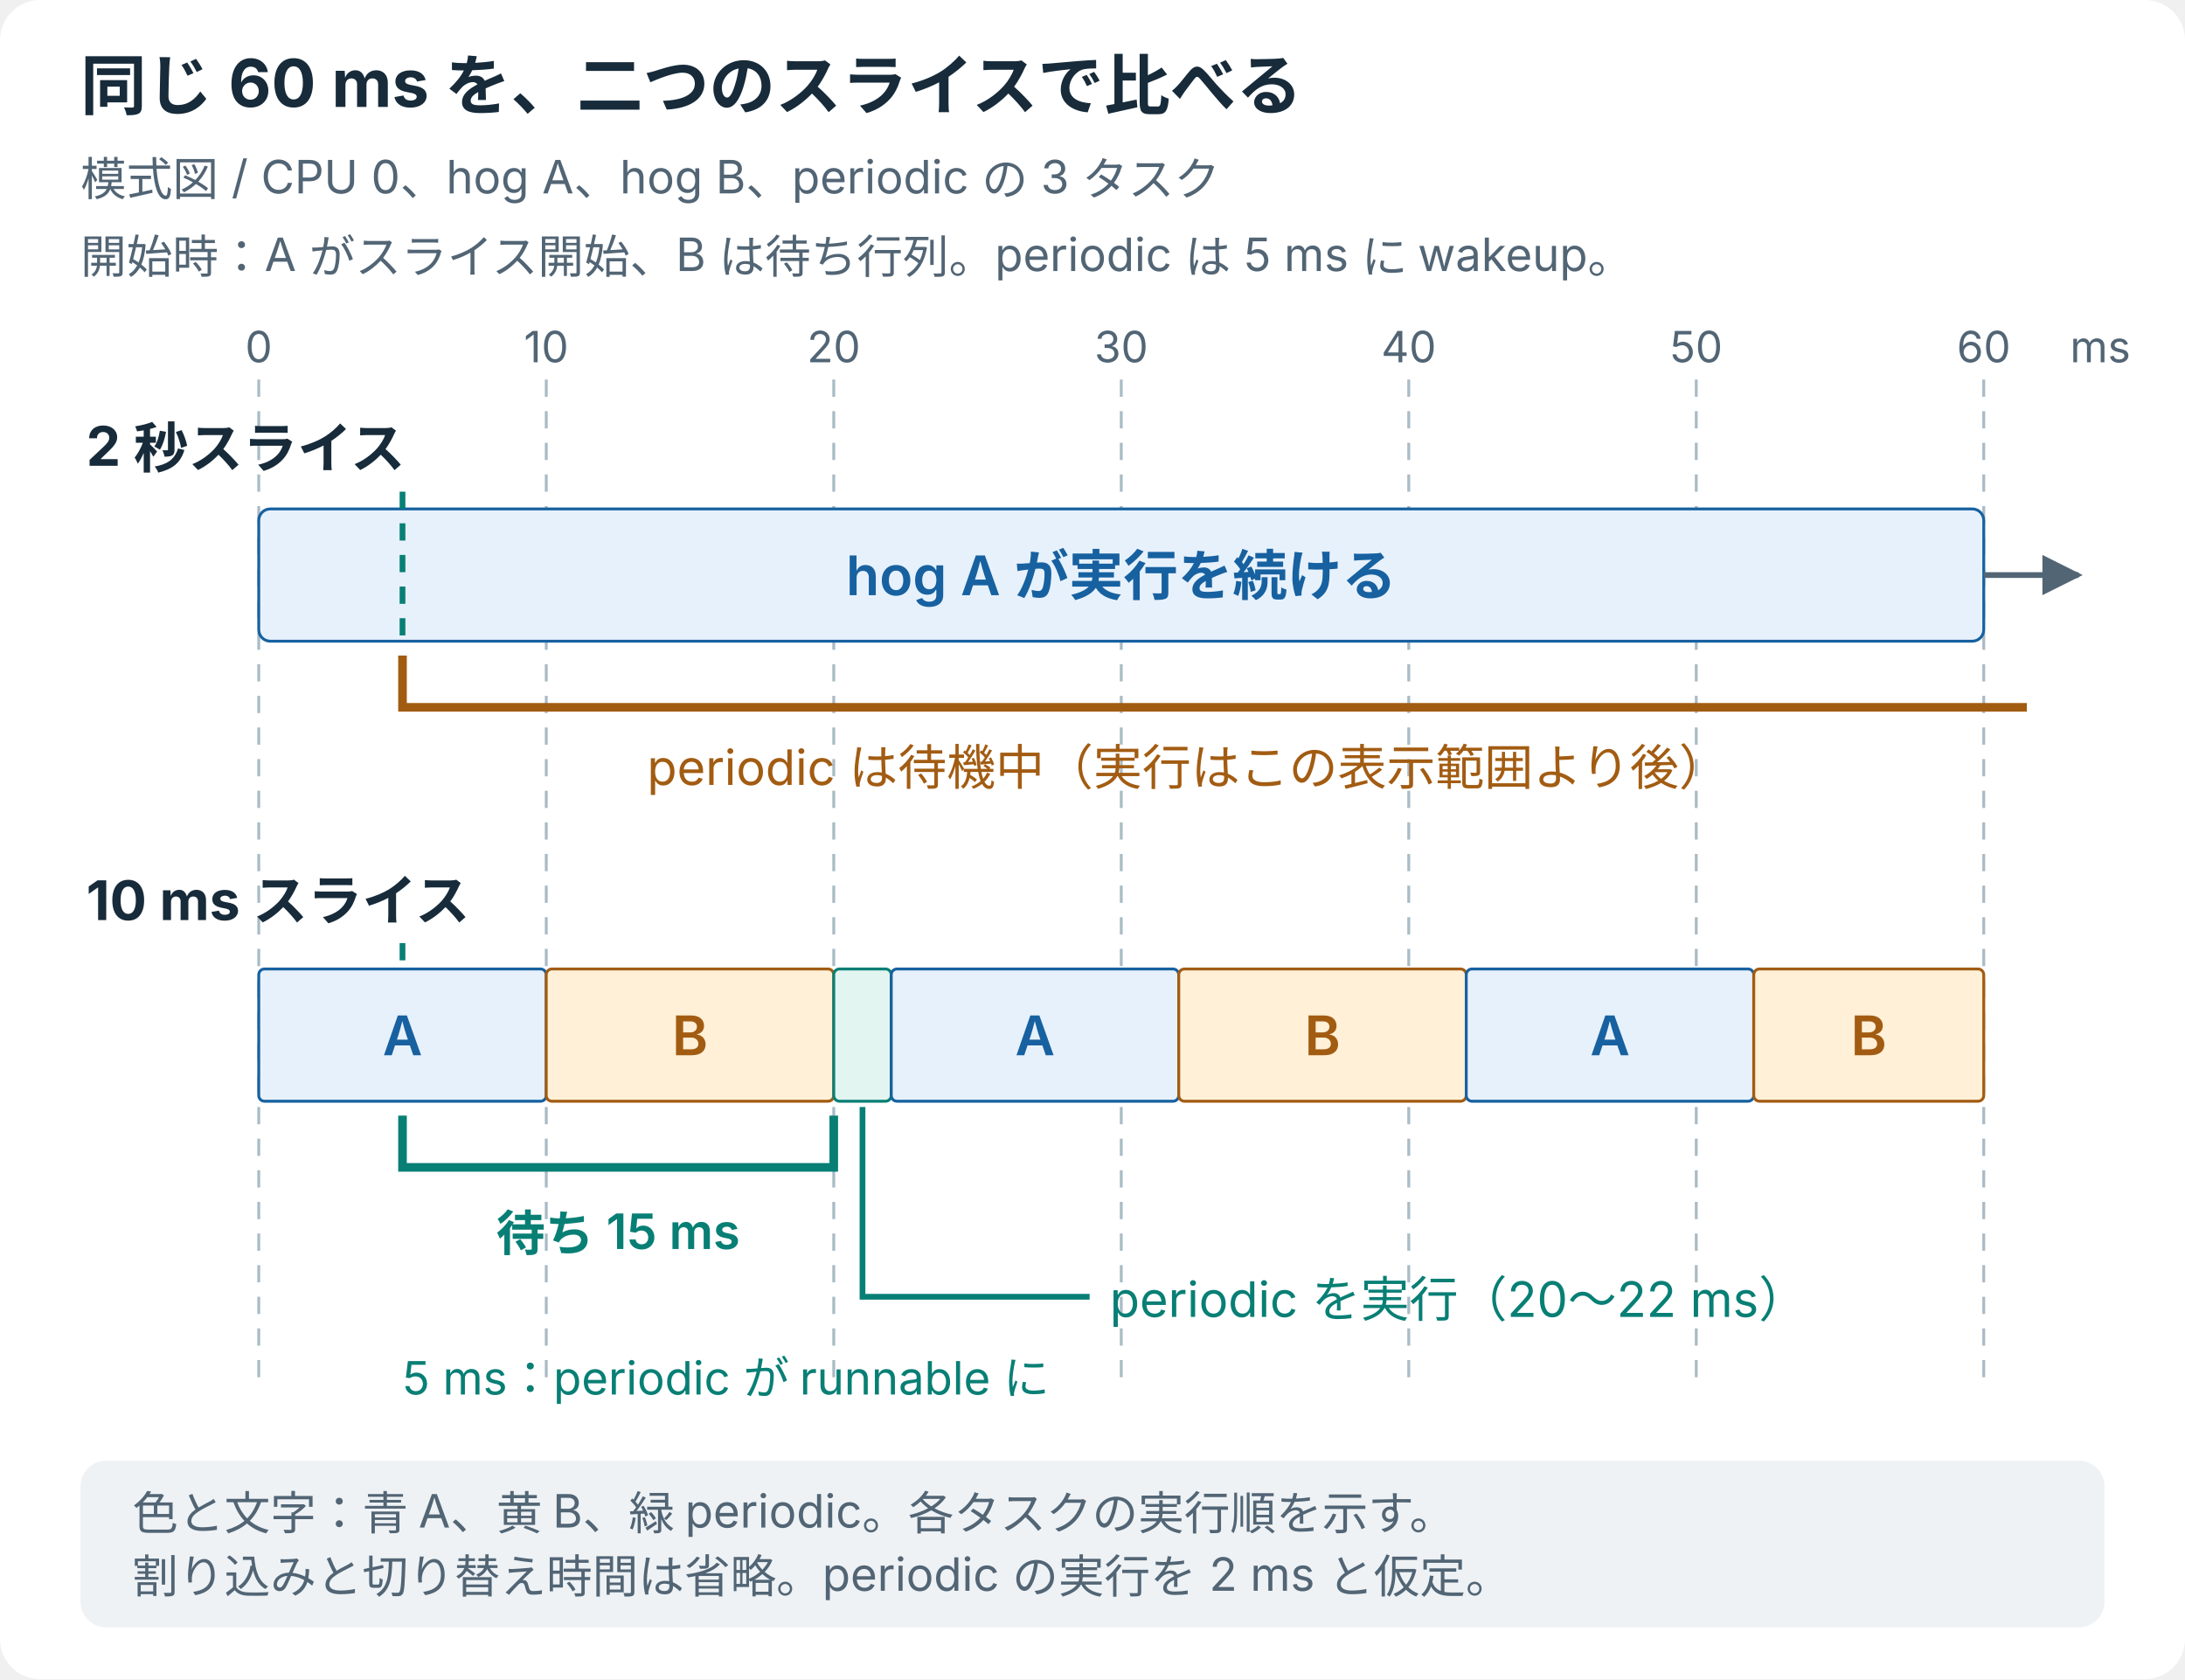
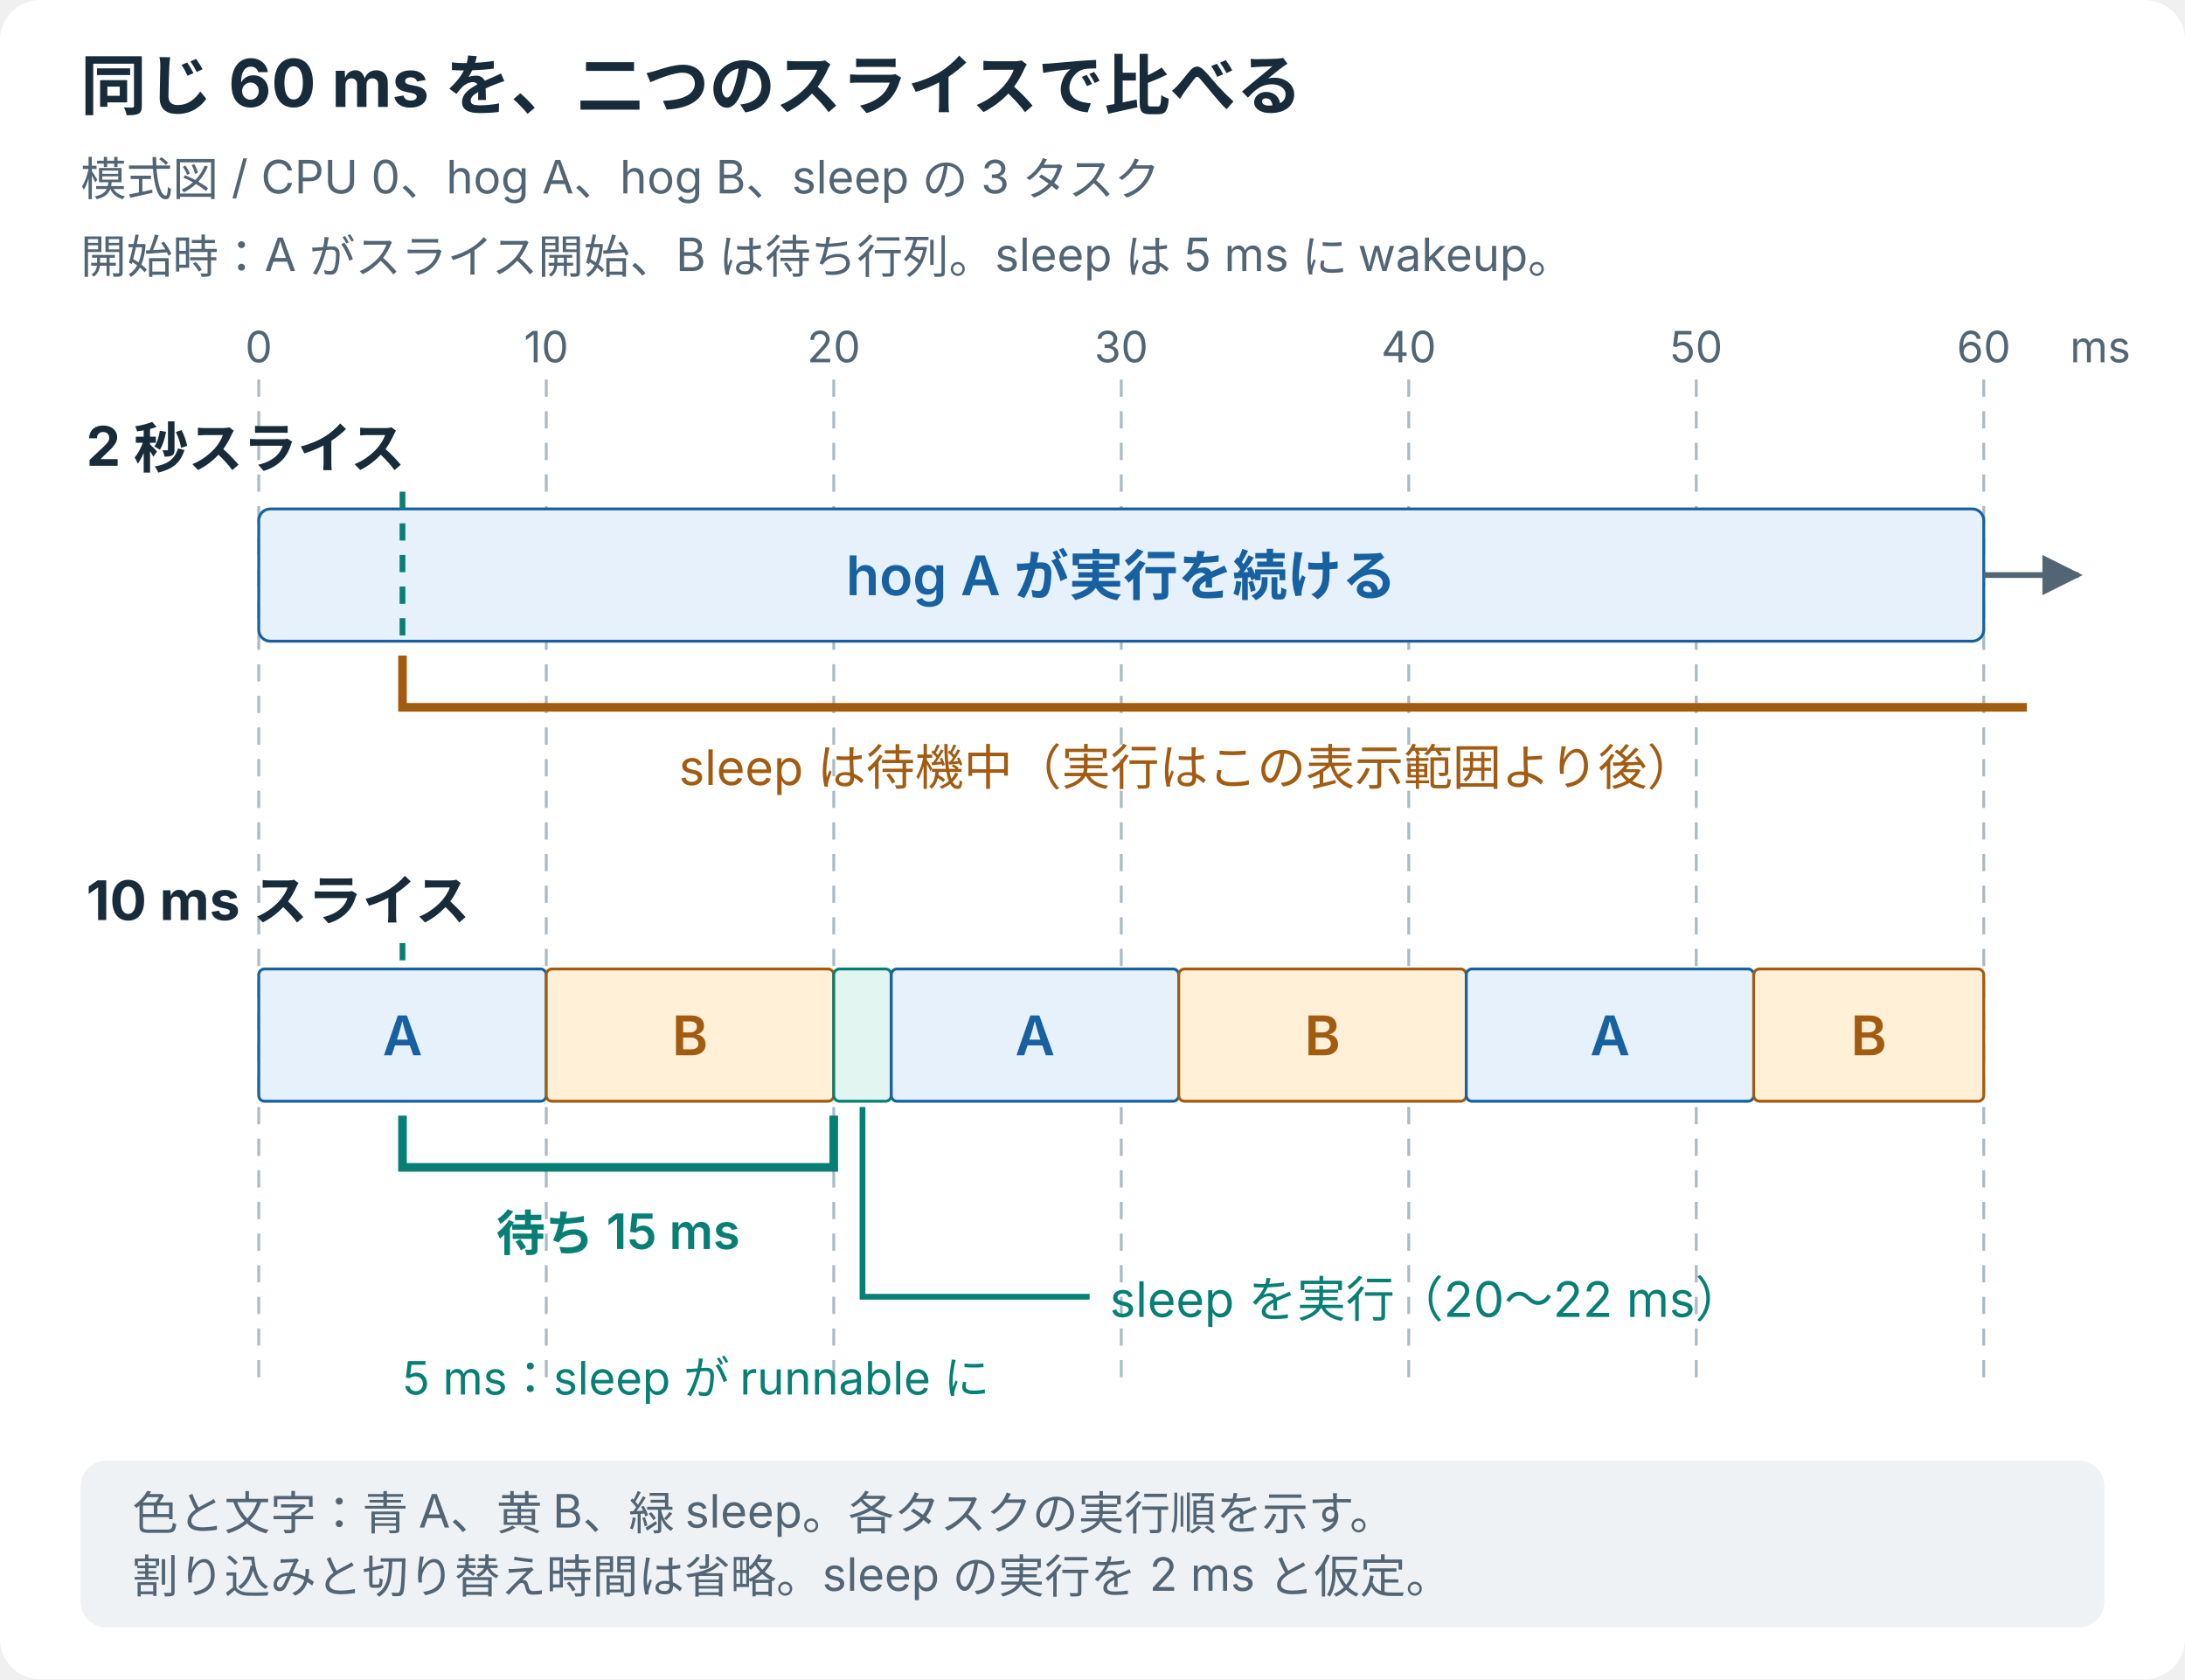
<svg xmlns="http://www.w3.org/2000/svg" width="760" height="584" viewBox="0 0 760 584" role="img" aria-labelledby="title desc">
  <defs>
    <marker id="arrow" viewBox="0 0 10 10" refX="9" refY="5" markerWidth="7" markerHeight="7" orient="auto-start-reverse">
      <path d="M 0 0 L 10 5 L 0 10 z" fill="#526575" />
    </marker>
    <marker id="teal-arrow" viewBox="0 0 10 10" refX="9" refY="5" markerWidth="7" markerHeight="7" orient="auto-start-reverse">
      <path d="M 0 0 L 10 5 L 0 10 z" fill="#087f75" />
    </marker>
  </defs>
  <rect width="760" height="584" rx="14" fill="#fff" />
  <g font-family="-apple-system, BlinkMacSystemFont, 'Hiragino Kaku Gothic ProN', 'Noto Sans JP', sans-serif" font-size="18" fill="#172b3a">
    <text x="28" y="38" font-size="23" fill="#172b3a" text-anchor="start" font-weight="700">同じ 60 ms を、二つのスライスで比べる</text>
-     <text x="28" y="68" font-size="16" fill="#526575" text-anchor="start" font-weight="400">模式図   /   CPU 0、hog A、hog B、periodic の 3 タスク</text>
-     <text x="28" y="95" font-size="16" fill="#526575" text-anchor="start" font-weight="400">開始時：A がスライス開始、B は待ち行列。periodic は 5 ms に wakeup。</text>
+     <text x="28" y="68" font-size="16" fill="#526575" text-anchor="start" font-weight="400">模式図   /   CPU 0、hog A、hog B、sleep の 3 タスク</text>
+     <text x="28" y="95" font-size="16" fill="#526575" text-anchor="start" font-weight="400">開始時：A がスライス開始、B は待ち行列。sleep は 5 ms に wakeup。</text>
    <path d="M 90 132 V 483" fill="none" stroke="#a9bbc6" stroke-width="1" stroke-dasharray="6 5" />
    <text x="90" y="126" font-size="15" fill="#526575" text-anchor="middle" font-weight="400">0</text>
    <path d="M 190 132 V 483" fill="none" stroke="#a9bbc6" stroke-width="1" stroke-dasharray="6 5" />
    <text x="190" y="126" font-size="15" fill="#526575" text-anchor="middle" font-weight="400">10</text>
    <path d="M 290 132 V 483" fill="none" stroke="#a9bbc6" stroke-width="1" stroke-dasharray="6 5" />
    <text x="290" y="126" font-size="15" fill="#526575" text-anchor="middle" font-weight="400">20</text>
    <path d="M 390 132 V 483" fill="none" stroke="#a9bbc6" stroke-width="1" stroke-dasharray="6 5" />
    <text x="390" y="126" font-size="15" fill="#526575" text-anchor="middle" font-weight="400">30</text>
    <path d="M 490 132 V 483" fill="none" stroke="#a9bbc6" stroke-width="1" stroke-dasharray="6 5" />
    <text x="490" y="126" font-size="15" fill="#526575" text-anchor="middle" font-weight="400">40</text>
    <path d="M 590 132 V 483" fill="none" stroke="#a9bbc6" stroke-width="1" stroke-dasharray="6 5" />
    <text x="590" y="126" font-size="15" fill="#526575" text-anchor="middle" font-weight="400">50</text>
    <path d="M 690 132 V 483" fill="none" stroke="#a9bbc6" stroke-width="1" stroke-dasharray="6 5" />
    <text x="690" y="126" font-size="15" fill="#526575" text-anchor="middle" font-weight="400">60</text>
    <text x="720" y="126" font-size="15" fill="#526575" text-anchor="start" font-weight="400">ms</text>
    <text x="30" y="162" font-size="19" fill="#172b3a" text-anchor="start" font-weight="700">2 秒スライス</text>
    <rect x="90" y="177" width="600" height="46" rx="4" fill="#e7f1fc" stroke="#1761a0" />
    <text x="390" y="207" font-size="19" fill="#1761a0" text-anchor="middle" font-weight="600">hog A が実行を続ける</text>
    <path d="M 690 200 H 723" fill="none" stroke="#526575" stroke-width="2" marker-end="url(#arrow)" />
    <path d="M 140 228 V 246 H 705" fill="none" stroke="#a25c12" stroke-width="3" />
-     <text x="413" y="273" font-size="17" fill="#a25c12" text-anchor="middle" font-weight="400">periodic は待機中（実行はこの表示範囲より後）</text>
+     <text x="413" y="273" font-size="17" fill="#a25c12" text-anchor="middle" font-weight="400">sleep は待機中（実行はこの表示範囲より後）</text>
    <text x="30" y="320" font-size="19" fill="#172b3a" text-anchor="start" font-weight="700">10 ms スライス</text>
    <rect x="90" y="337" width="100" height="46" rx="2" fill="#e7f1fc" stroke="#1761a0" />
    <text x="140.0" y="367" font-size="19" fill="#1761a0" text-anchor="middle" font-weight="600">A</text>
    <rect x="190" y="337" width="100" height="46" rx="2" fill="#fff0d7" stroke="#a25c12" />
    <text x="240.0" y="367" font-size="19" fill="#a25c12" text-anchor="middle" font-weight="600">B</text>
    <rect x="290" y="337" width="20" height="46" rx="2" fill="#e3f5f0" stroke="#087f75" />
    <rect x="310" y="337" width="100" height="46" rx="2" fill="#e7f1fc" stroke="#1761a0" />
    <text x="360.0" y="367" font-size="19" fill="#1761a0" text-anchor="middle" font-weight="600">A</text>
    <rect x="410" y="337" width="100" height="46" rx="2" fill="#fff0d7" stroke="#a25c12" />
    <text x="460.0" y="367" font-size="19" fill="#a25c12" text-anchor="middle" font-weight="600">B</text>
    <rect x="510" y="337" width="100" height="46" rx="2" fill="#e7f1fc" stroke="#1761a0" />
    <text x="560.0" y="367" font-size="19" fill="#1761a0" text-anchor="middle" font-weight="600">A</text>
    <rect x="610" y="337" width="80" height="46" rx="2" fill="#fff0d7" stroke="#a25c12" />
    <text x="650.0" y="367" font-size="19" fill="#a25c12" text-anchor="middle" font-weight="600">B</text>
    <path d="M 140 388 V 406 H 290 V 388" fill="none" stroke="#087f75" stroke-width="3" />
    <text x="215" y="435" font-size="17" fill="#087f75" text-anchor="middle" font-weight="600">待ち 15 ms</text>
    <path d="M 300 385 V 451 H 379" fill="none" stroke="#087f75" stroke-width="2" />
-     <text x="386" y="458" font-size="17" fill="#087f75" text-anchor="start" font-weight="400">periodic を実行（20〜22 ms）</text>
+     <text x="386" y="458" font-size="17" fill="#087f75" text-anchor="start" font-weight="400">sleep を実行（20〜22 ms）</text>
    <path d="M 140 171 V 225" fill="none" stroke="#087f75" stroke-width="2" stroke-dasharray="6 5" />
    <path d="M 140 328 V 335" fill="none" stroke="#087f75" stroke-width="2" stroke-dasharray="6 5" />
-     <text x="140" y="485" font-size="16" fill="#087f75" text-anchor="start" font-weight="400">5 ms：periodic が runnable に</text>
+     <text x="140" y="485" font-size="16" fill="#087f75" text-anchor="start" font-weight="400">5 ms：sleep が runnable に</text>
    <rect x="28" y="508" width="704" height="58" rx="9" fill="#eef2f5" stroke="none" />
-     <text x="46" y="532" font-size="16" fill="#526575" text-anchor="start" font-weight="400">色と文字：青 A、黄 B、緑 periodic。各タスクの実行順を示す。</text>
-     <text x="46" y="554" font-size="16" fill="#526575" text-anchor="start" font-weight="400">割り込みと切り替え時間は省略。periodic の実行を 2 ms と仮定。</text>
+     <text x="46" y="532" font-size="16" fill="#526575" text-anchor="start" font-weight="400">色と文字：青 A、黄 B、緑 sleep。各タスクの実行順を示す。</text>
+     <text x="46" y="554" font-size="16" fill="#526575" text-anchor="start" font-weight="400">割り込みと切り替え時間は省略。sleep の実行を 2 ms と仮定。</text>
  </g>
</svg>
